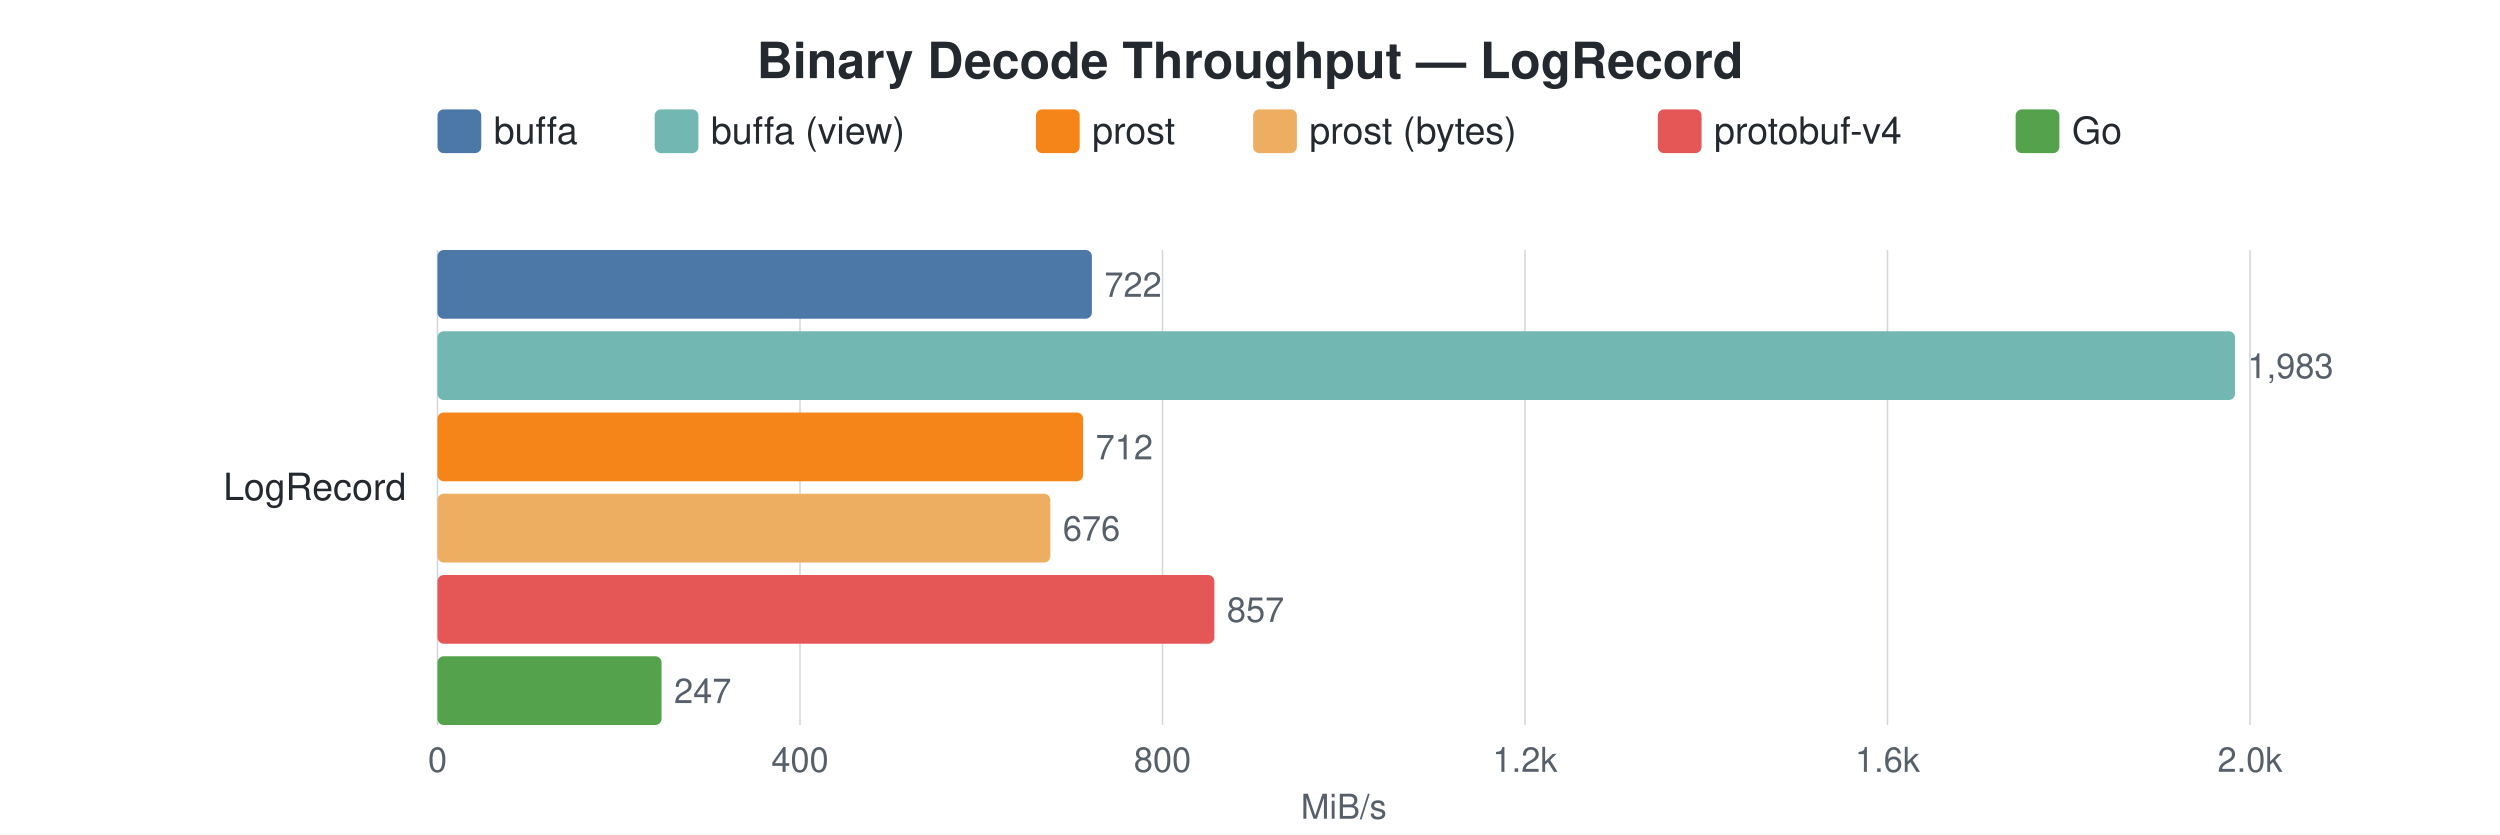
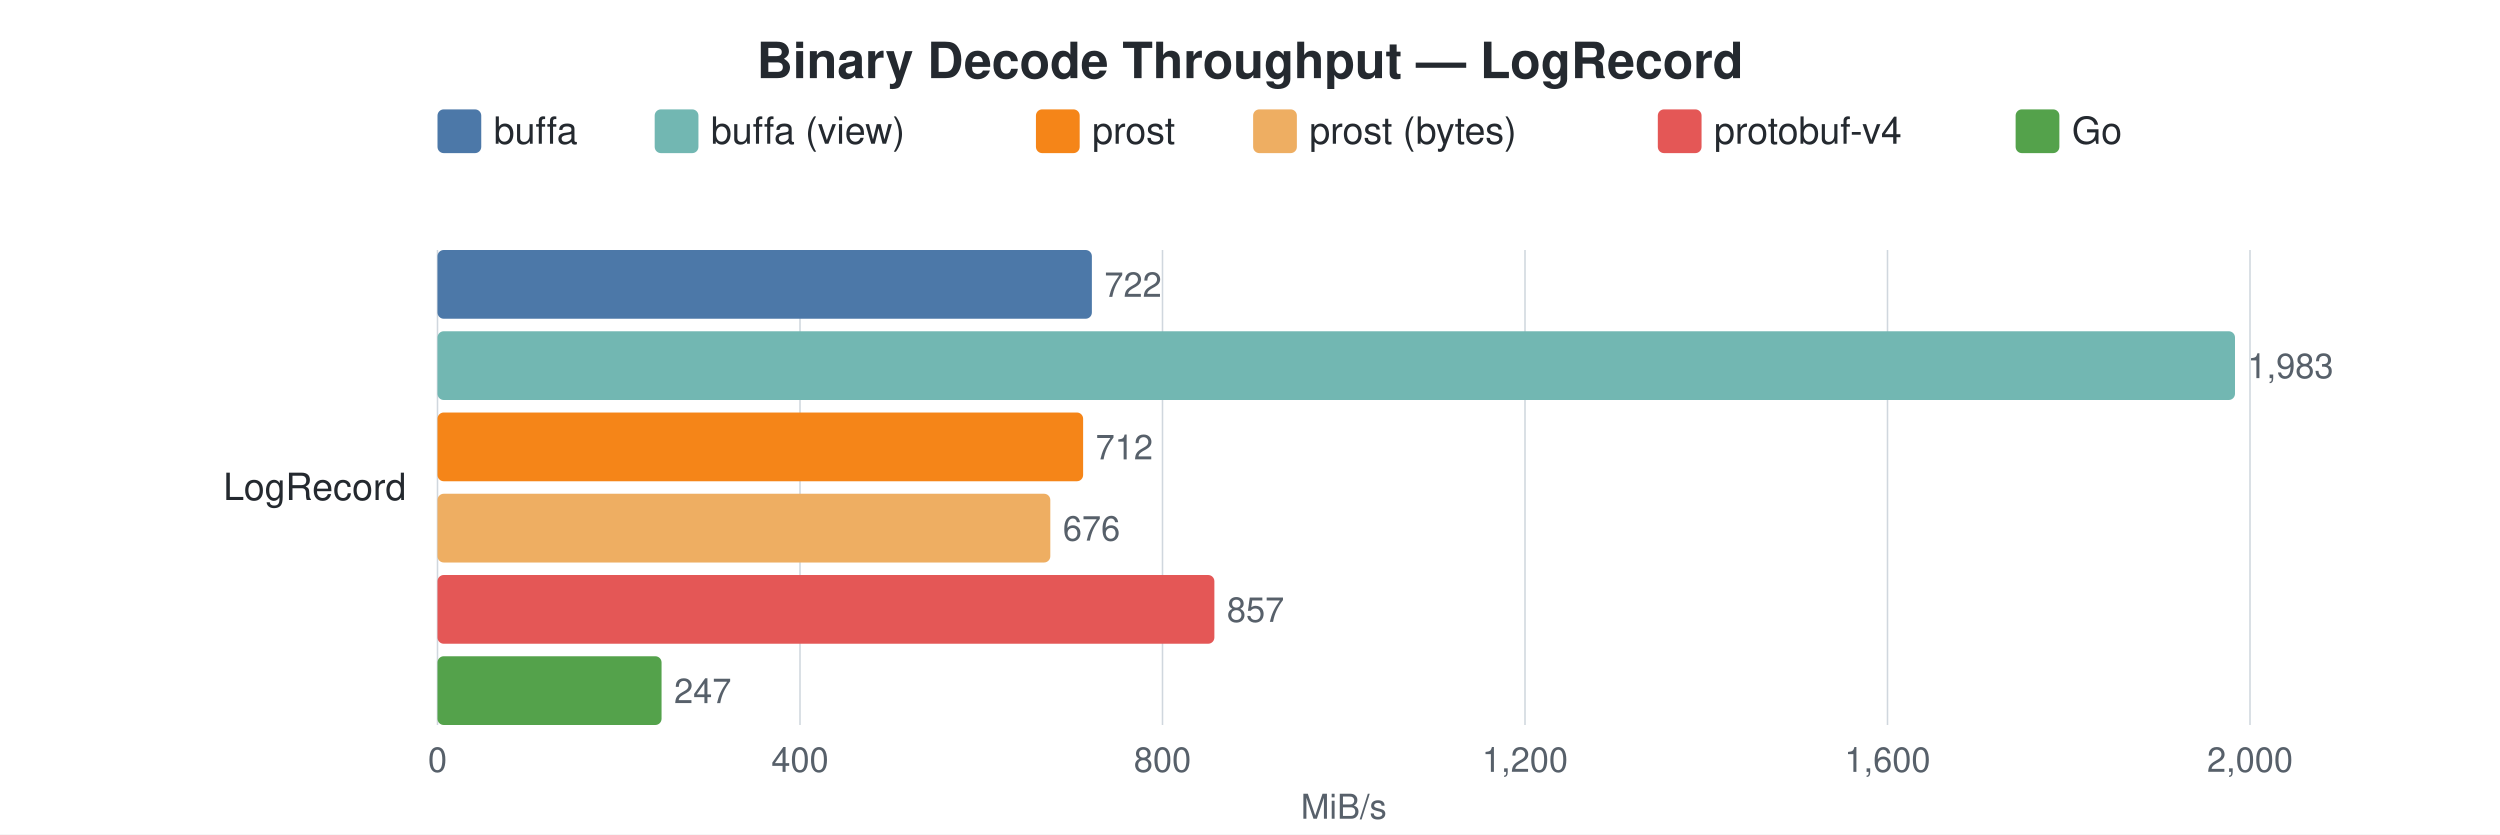
<svg xmlns="http://www.w3.org/2000/svg" width="800" height="267" viewBox="0 0 800 267">
  <style>
    text { font-family: -apple-system, BlinkMacSystemFont, "Segoe UI", Helvetica, Arial, sans-serif; }
    .title { font-size: 16px; font-weight: 600; fill: #24292f; }
    .label { font-size: 12px; fill: #24292f; }
    .value { font-size: 11px; fill: #57606a; }
    .axis-label { font-size: 11px; fill: #57606a; }
    .legend-text { font-size: 12px; fill: #24292f; }
    .grid { stroke: #d0d7de; stroke-width: 0.5; }
  </style>
  <rect width="100%" height="100%" fill="white" />
  <text x="400.0" y="25" text-anchor="middle" class="title">Binary Decode Throughput — LogRecord</text>
  <rect x="140" y="35" width="14" height="14" rx="2" fill="#4C78A8" />
  <text x="158" y="46" class="legend-text">buffa</text>
  <rect x="209.5" y="35" width="14" height="14" rx="2" fill="#72B7B2" />
  <text x="227.5" y="46" class="legend-text">buffa (view)</text>
  <rect x="331.5" y="35" width="14" height="14" rx="2" fill="#F58518" />
  <text x="349.5" y="46" class="legend-text">prost</text>
  <rect x="401.0" y="35" width="14" height="14" rx="2" fill="#EEAE62" />
  <text x="419.0" y="46" class="legend-text">prost (bytes)</text>
  <rect x="530.5" y="35" width="14" height="14" rx="2" fill="#E45756" />
  <text x="548.5" y="46" class="legend-text">protobuf-v4</text>
  <rect x="645.0" y="35" width="14" height="14" rx="2" fill="#54A24B" />
  <text x="663.0" y="46" class="legend-text">Go</text>
  <line x1="140.0" y1="80" x2="140.0" y2="232" class="grid" />
  <text x="140.0" y="247" text-anchor="middle" class="axis-label">0</text>
  <line x1="256.0" y1="80" x2="256.0" y2="232" class="grid" />
  <text x="256.0" y="247" text-anchor="middle" class="axis-label">400</text>
  <line x1="372.0" y1="80" x2="372.0" y2="232" class="grid" />
  <text x="372.0" y="247" text-anchor="middle" class="axis-label">800</text>
  <line x1="488.0" y1="80" x2="488.0" y2="232" class="grid" />
-   <text x="488.0" y="247" text-anchor="middle" class="axis-label">1.2k</text>
+   <text x="488.0" y="247" text-anchor="middle" class="axis-label">1,200</text>
  <line x1="604.0" y1="80" x2="604.0" y2="232" class="grid" />
-   <text x="604.0" y="247" text-anchor="middle" class="axis-label">1.6k</text>
+   <text x="604.0" y="247" text-anchor="middle" class="axis-label">1,600</text>
  <line x1="720.0" y1="80" x2="720.0" y2="232" class="grid" />
-   <text x="720.0" y="247" text-anchor="middle" class="axis-label">2.0k</text>
+   <text x="720.0" y="247" text-anchor="middle" class="axis-label">2,000</text>
  <text x="430.0" y="262" text-anchor="middle" class="axis-label">MiB/s</text>
  <text x="130" y="160.0" text-anchor="end" class="label">LogRecord</text>
  <rect x="140" y="80.0" width="209.4" height="22" rx="2" fill="#4C78A8" />
  <text x="353.4" y="95.0" class="value">722</text>
  <rect x="140" y="106.0" width="575.2" height="22" rx="2" fill="#72B7B2" />
  <text x="719.2" y="121.0" class="value">1,983</text>
  <rect x="140" y="132.0" width="206.6" height="22" rx="2" fill="#F58518" />
  <text x="350.6" y="147.0" class="value">712</text>
  <rect x="140" y="158.0" width="196.1" height="22" rx="2" fill="#EEAE62" />
  <text x="340.1" y="173.0" class="value">676</text>
  <rect x="140" y="184.0" width="248.6" height="22" rx="2" fill="#E45756" />
  <text x="392.6" y="199.0" class="value">857</text>
  <rect x="140" y="210.0" width="71.7" height="22" rx="2" fill="#54A24B" />
  <text x="215.7" y="225.0" class="value">247</text>
</svg>
